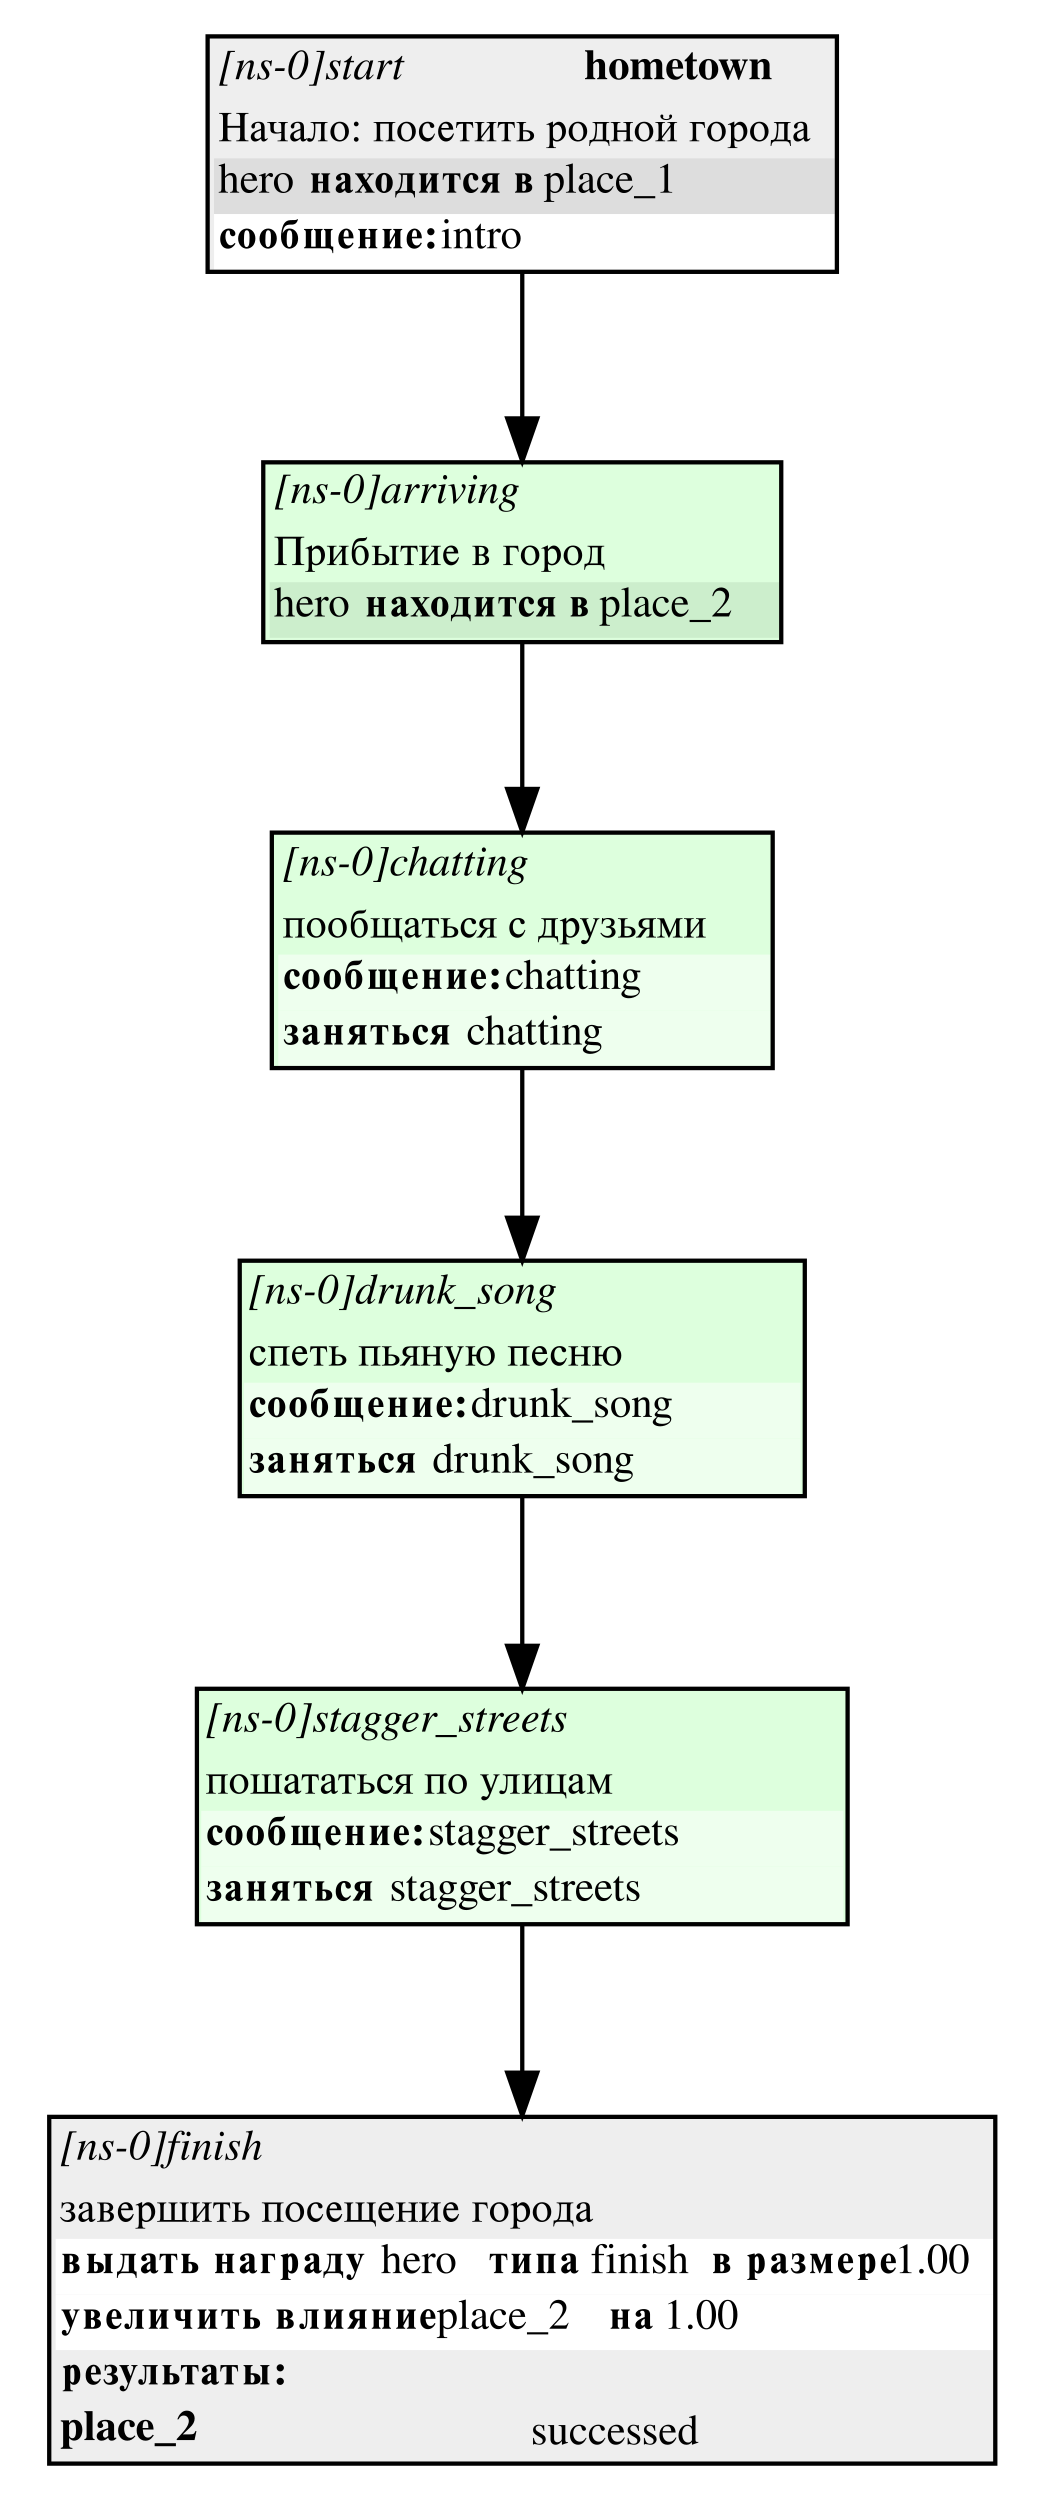
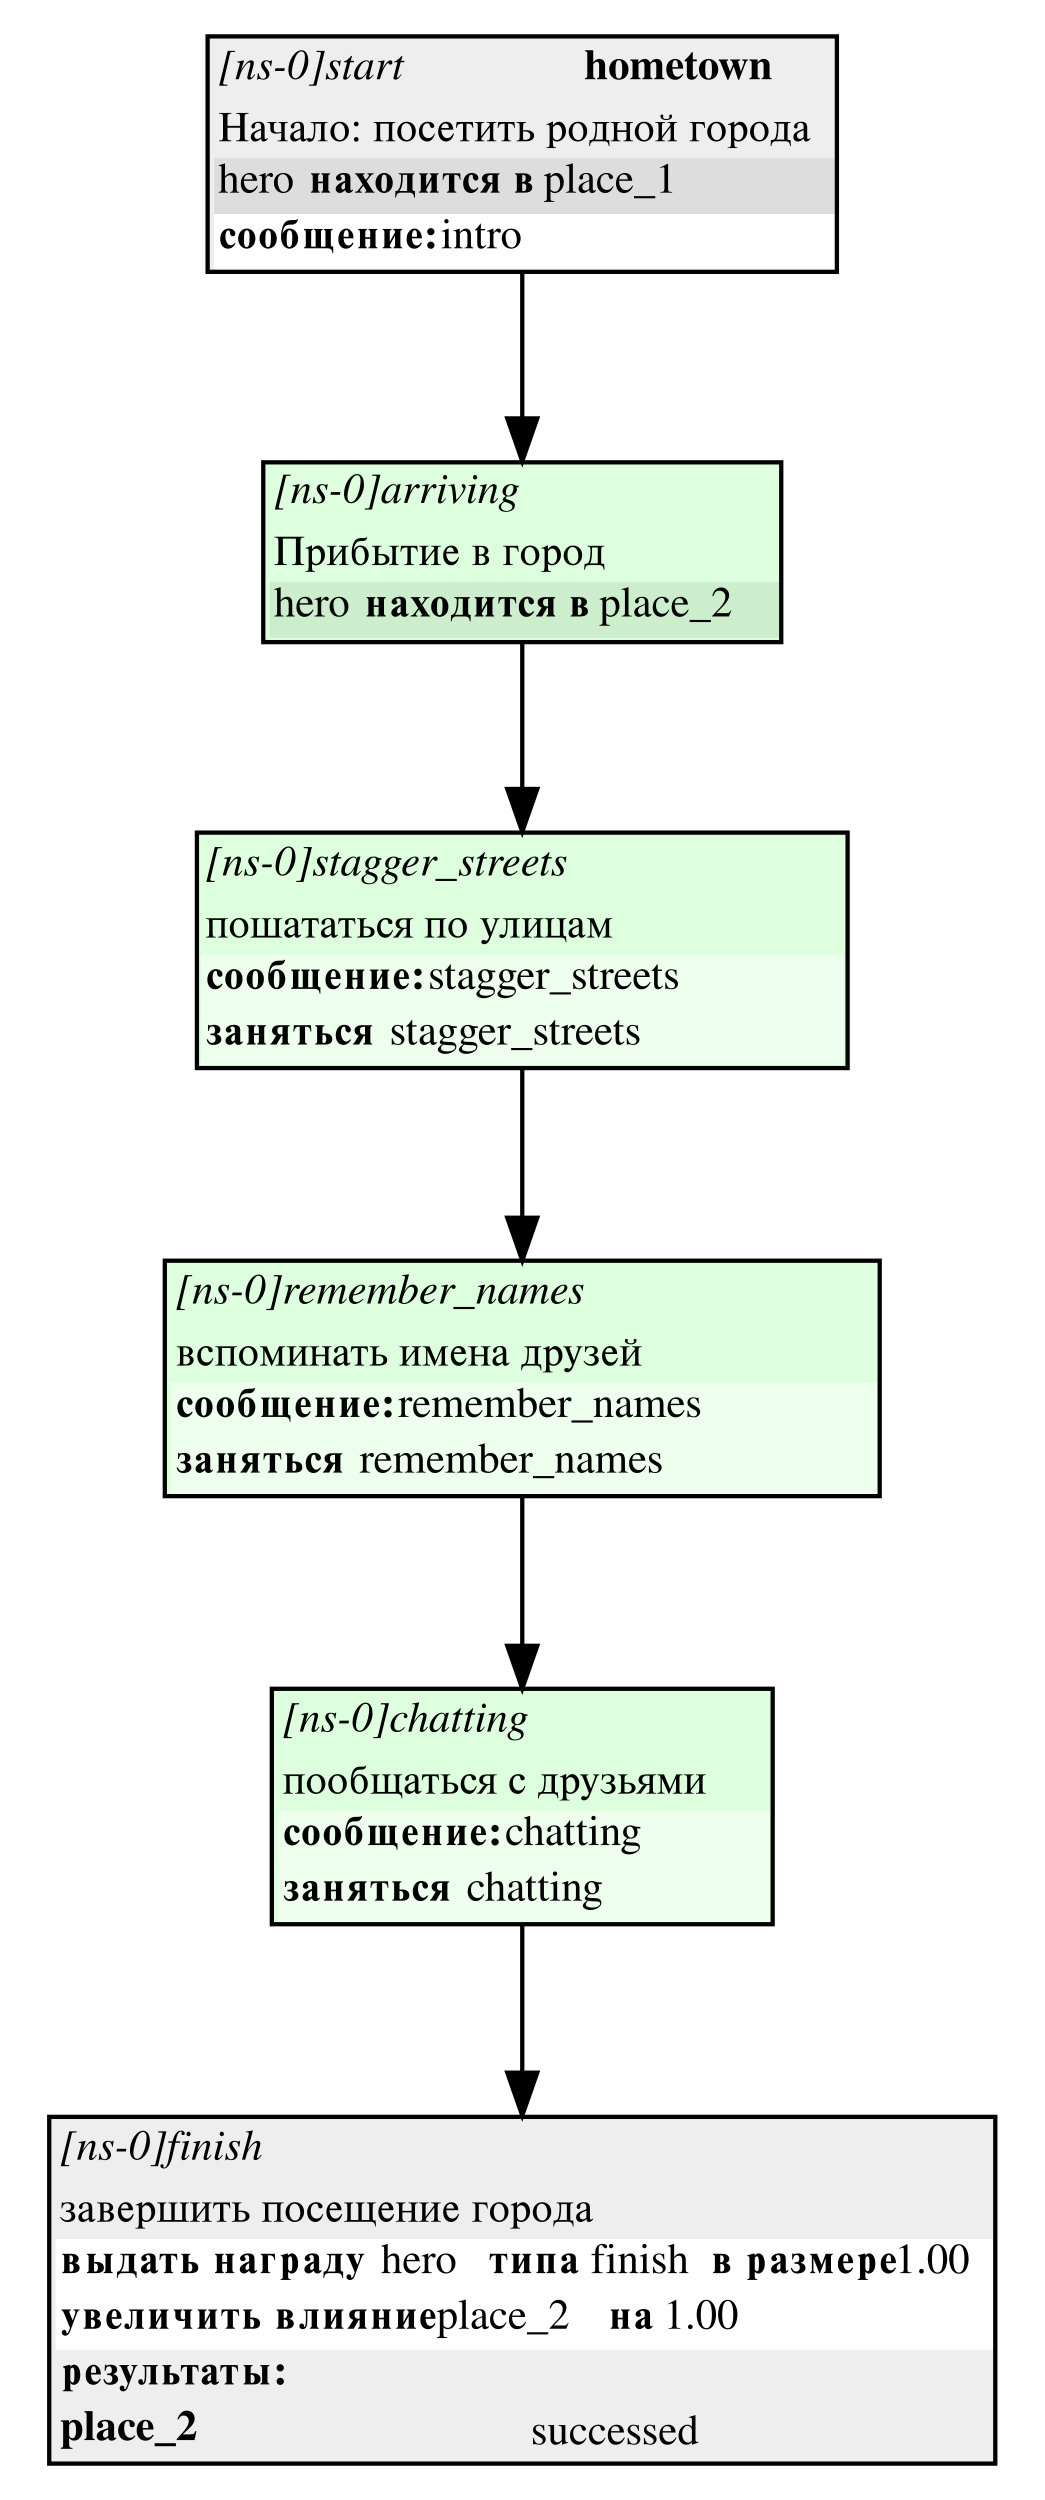
<svg xmlns="http://www.w3.org/2000/svg" width="244pt" height="584pt" viewBox="0.00 0.00 244.00 584.00">
  <g id="graph0" class="graph" transform="scale(1 1) rotate(0) translate(4 580)">
    <polygon fill="white" stroke="white" points="-4,4 -4,-580 240,-580 240,4 -4,4" />
    <g id="node1" class="node">
-       <polygon fill="#ddffdd" stroke="none" points="52,-230.5 52,-285.5 184,-285.5 184,-230.5 52,-230.5" />
-       <text text-anchor="start" x="54" y="-275.5" font-family="Times,serif" font-style="italic" font-size="10.00">[ns-0]drunk_song</text>
-       <text text-anchor="start" x="54" y="-261" font-family="Times,serif" font-size="10.00">спеть пьяную песню</text>
-       <polygon fill="#eeffee" stroke="none" points="53,-244 53,-257 183,-257 183,-244 53,-244" />
-       <text text-anchor="start" x="54" y="-249" font-family="Times,serif" font-weight="bold" font-size="10.00">сообщение:</text>
-       <text text-anchor="start" x="106" y="-249" font-family="Times,serif" font-size="10.00"> drunk_song</text>
-       <polygon fill="#eeffee" stroke="none" points="53,-231 53,-244 183,-244 183,-231 53,-231" />
-       <text text-anchor="start" x="54" y="-236" font-family="Times,serif" font-weight="bold" font-size="10.00">заняться </text>
-       <text text-anchor="start" x="97" y="-236" font-family="Times,serif" font-size="10.00">  drunk_song</text>
-       <polygon fill="none" stroke="black" points="52,-230.5 52,-285.5 184,-285.5 184,-230.5 52,-230.5" />
+       <polygon fill="#ddffdd" stroke="none" points="34.5,-230.5 34.5,-285.5 201.5,-285.5 201.5,-230.5 34.5,-230.5" />
+       <text text-anchor="start" x="37" y="-275.5" font-family="Times,serif" font-style="italic" font-size="10.00">[ns-0]remember_names</text>
+       <text text-anchor="start" x="37" y="-261" font-family="Times,serif" font-size="10.00">вспоминать имена друзей</text>
+       <polygon fill="#eeffee" stroke="none" points="36,-244 36,-257 201,-257 201,-244 36,-244" />
+       <text text-anchor="start" x="37" y="-249" font-family="Times,serif" font-weight="bold" font-size="10.00">сообщение:</text>
+       <text text-anchor="start" x="89" y="-249" font-family="Times,serif" font-size="10.00"> remember_names</text>
+       <polygon fill="#eeffee" stroke="none" points="36,-231 36,-244 201,-244 201,-231 36,-231" />
+       <text text-anchor="start" x="37" y="-236" font-family="Times,serif" font-weight="bold" font-size="10.00">заняться </text>
+       <text text-anchor="start" x="80" y="-236" font-family="Times,serif" font-size="10.00">  remember_names</text>
+       <polygon fill="none" stroke="black" points="34.5,-230.5 34.5,-285.5 201.5,-285.5 201.5,-230.5 34.5,-230.5" />
    </g>
-     <g id="node5" class="node">
-       <polygon fill="#ddffdd" stroke="none" points="42,-130.5 42,-185.5 194,-185.5 194,-130.5 42,-130.5" />
-       <text text-anchor="start" x="44" y="-175.5" font-family="Times,serif" font-style="italic" font-size="10.00">[ns-0]stagger_streets</text>
-       <text text-anchor="start" x="44" y="-161" font-family="Times,serif" font-size="10.00">пошататься по улицам</text>
-       <polygon fill="#eeffee" stroke="none" points="43,-144 43,-157 193,-157 193,-144 43,-144" />
-       <text text-anchor="start" x="44" y="-149" font-family="Times,serif" font-weight="bold" font-size="10.00">сообщение:</text>
-       <text text-anchor="start" x="96" y="-149" font-family="Times,serif" font-size="10.00"> stagger_streets</text>
-       <polygon fill="#eeffee" stroke="none" points="43,-131 43,-144 193,-144 193,-131 43,-131" />
-       <text text-anchor="start" x="44" y="-136" font-family="Times,serif" font-weight="bold" font-size="10.00">заняться </text>
-       <text text-anchor="start" x="87" y="-136" font-family="Times,serif" font-size="10.00">  stagger_streets</text>
-       <polygon fill="none" stroke="black" points="42,-130.5 42,-185.5 194,-185.5 194,-130.5 42,-130.5" />
+     <g id="node3" class="node">
+       <polygon fill="#ddffdd" stroke="none" points="59.5,-130.5 59.5,-185.5 176.5,-185.5 176.5,-130.5 59.5,-130.5" />
+       <text text-anchor="start" x="62" y="-175.5" font-family="Times,serif" font-style="italic" font-size="10.00">[ns-0]chatting</text>
+       <text text-anchor="start" x="62" y="-161" font-family="Times,serif" font-size="10.00">пообщаться с друзьями</text>
+       <polygon fill="#eeffee" stroke="none" points="61,-144 61,-157 176,-157 176,-144 61,-144" />
+       <text text-anchor="start" x="62" y="-149" font-family="Times,serif" font-weight="bold" font-size="10.00">сообщение:</text>
+       <text text-anchor="start" x="114" y="-149" font-family="Times,serif" font-size="10.00"> chatting</text>
+       <polygon fill="#eeffee" stroke="none" points="61,-131 61,-144 176,-144 176,-131 61,-131" />
+       <text text-anchor="start" x="62" y="-136" font-family="Times,serif" font-weight="bold" font-size="10.00">заняться </text>
+       <text text-anchor="start" x="105" y="-136" font-family="Times,serif" font-size="10.00">  chatting</text>
+       <polygon fill="none" stroke="black" points="59.5,-130.5 59.5,-185.5 176.5,-185.5 176.5,-130.5 59.5,-130.5" />
    </g>
-     <g id="edge1" class="edge">
+     <g id="edge4" class="edge">
      <path fill="none" stroke="black" d="M118,-230.48C118,-219.803 118,-207.309 118,-195.779" />
      <polygon fill="black" stroke="black" points="121.5,-195.541 118,-185.541 114.5,-195.541 121.5,-195.541" />
    </g>
    <g id="node2" class="node">
      <polygon fill="#eeeeee" stroke="none" points="44.5,-516.5 44.5,-571.5 191.5,-571.5 191.5,-516.5 44.5,-516.5" />
      <text text-anchor="start" x="47" y="-561.5" font-family="Times,serif" font-style="italic" font-size="10.00">[ns-0]start</text>
      <text text-anchor="start" x="132.5" y="-561.5" font-family="Times,serif" font-weight="bold" font-size="10.00">hometown</text>
      <text text-anchor="start" x="47" y="-547" font-family="Times,serif" font-size="10.00">Начало: посетить родной города</text>
      <polygon fill="#dddddd" stroke="none" points="46,-530 46,-543 191,-543 191,-530 46,-530" />
      <text text-anchor="start" x="47" y="-535" font-family="Times,serif" font-size="10.00">hero </text>
      <text text-anchor="start" x="68" y="-535" font-family="Times,serif" font-weight="bold" font-size="10.00">находится в</text>
      <text text-anchor="start" x="123" y="-535" font-family="Times,serif" font-size="10.00"> place_1</text>
      <polygon fill="#ffffff" stroke="none" points="46,-517 46,-530 191,-530 191,-517 46,-517" />
      <text text-anchor="start" x="47" y="-522" font-family="Times,serif" font-weight="bold" font-size="10.00">сообщение:</text>
      <text text-anchor="start" x="99" y="-522" font-family="Times,serif" font-size="10.00"> intro</text>
      <polygon fill="none" stroke="black" points="44.5,-516.5 44.5,-571.5 191.5,-571.5 191.5,-516.5 44.5,-516.5" />
    </g>
    <g id="node6" class="node">
      <polygon fill="#ddffdd" stroke="none" points="57.5,-430 57.5,-472 178.5,-472 178.5,-430 57.5,-430" />
      <text text-anchor="start" x="60" y="-462.5" font-family="Times,serif" font-style="italic" font-size="10.00">[ns-0]arriving</text>
      <text text-anchor="start" x="60" y="-448" font-family="Times,serif" font-size="10.00">Прибытие в город</text>
      <polygon fill="#cceecc" stroke="none" points="59,-431 59,-444 178,-444 178,-431 59,-431" />
      <text text-anchor="start" x="60" y="-436" font-family="Times,serif" font-size="10.00">hero </text>
      <text text-anchor="start" x="81" y="-436" font-family="Times,serif" font-weight="bold" font-size="10.00">находится в</text>
      <text text-anchor="start" x="136" y="-436" font-family="Times,serif" font-size="10.00"> place_2</text>
      <polygon fill="none" stroke="black" points="57.5,-430 57.5,-472 178.5,-472 178.5,-430 57.5,-430" />
    </g>
-     <g id="edge4" class="edge">
+     <g id="edge3" class="edge">
      <path fill="none" stroke="black" d="M118,-516.189C118,-505.542 118,-493.241 118,-482.275" />
      <polygon fill="black" stroke="black" points="121.5,-482.266 118,-472.266 114.5,-482.267 121.5,-482.266" />
-     </g>
-     <g id="node3" class="node">
-       <polygon fill="#ddffdd" stroke="none" points="59.5,-330.5 59.5,-385.5 176.5,-385.5 176.5,-330.5 59.5,-330.5" />
-       <text text-anchor="start" x="62" y="-375.5" font-family="Times,serif" font-style="italic" font-size="10.00">[ns-0]chatting</text>
-       <text text-anchor="start" x="62" y="-361" font-family="Times,serif" font-size="10.00">пообщаться с друзьями</text>
-       <polygon fill="#eeffee" stroke="none" points="61,-344 61,-357 176,-357 176,-344 61,-344" />
-       <text text-anchor="start" x="62" y="-349" font-family="Times,serif" font-weight="bold" font-size="10.00">сообщение:</text>
-       <text text-anchor="start" x="114" y="-349" font-family="Times,serif" font-size="10.00"> chatting</text>
-       <polygon fill="#eeffee" stroke="none" points="61,-331 61,-344 176,-344 176,-331 61,-331" />
-       <text text-anchor="start" x="62" y="-336" font-family="Times,serif" font-weight="bold" font-size="10.00">заняться </text>
-       <text text-anchor="start" x="105" y="-336" font-family="Times,serif" font-size="10.00">  chatting</text>
-       <polygon fill="none" stroke="black" points="59.5,-330.5 59.5,-385.5 176.5,-385.5 176.5,-330.5 59.5,-330.5" />
-     </g>
-     <g id="edge5" class="edge">
-       <path fill="none" stroke="black" d="M118,-330.48C118,-319.803 118,-307.309 118,-295.779" />
-       <polygon fill="black" stroke="black" points="121.5,-295.541 118,-285.541 114.5,-295.541 121.5,-295.541" />
    </g>
    <g id="node4" class="node">
      <polygon fill="#eeeeee" stroke="none" points="7.5,-4.5 7.5,-85.5 228.5,-85.5 228.5,-4.5 7.5,-4.5" />
      <text text-anchor="start" x="10" y="-75.5" font-family="Times,serif" font-style="italic" font-size="10.00">[ns-0]finish</text>
      <text text-anchor="start" x="10" y="-61" font-family="Times,serif" font-size="10.00">завершить посещение города</text>
      <polygon fill="#ffffff" stroke="none" points="9,-44 9,-57 228,-57 228,-44 9,-44" />
      <text text-anchor="start" x="10" y="-49" font-family="Times,serif" font-weight="bold" font-size="10.00">выдать награду </text>
      <text text-anchor="start" x="85" y="-49" font-family="Times,serif" font-size="10.00">  hero </text>
      <text text-anchor="start" x="110" y="-49" font-family="Times,serif" font-weight="bold" font-size="10.00">типа </text>
      <text text-anchor="start" x="134" y="-49" font-family="Times,serif" font-size="10.00"> finish </text>
      <text text-anchor="start" x="162" y="-49" font-family="Times,serif" font-weight="bold" font-size="10.00">в размере</text>
      <text text-anchor="start" x="205" y="-49" font-family="Times,serif" font-size="10.00"> 1.00</text>
      <polygon fill="#ffffff" stroke="none" points="9,-31 9,-44 228,-44 228,-31 9,-31" />
      <text text-anchor="start" x="10" y="-36" font-family="Times,serif" font-weight="bold" font-size="10.00">увеличить влияние </text>
      <text text-anchor="start" x="98" y="-36" font-family="Times,serif" font-size="10.00">  place_2 </text>
      <text text-anchor="start" x="138" y="-36" font-family="Times,serif" font-weight="bold" font-size="10.00">на </text>
      <text text-anchor="start" x="151" y="-36" font-family="Times,serif" font-size="10.00"> 1.00</text>
      <polygon fill="#eeeeee" stroke="none" points="9,-18 9,-31 228,-31 228,-18 9,-18" />
      <text text-anchor="start" x="10" y="-23" font-family="Times,serif" font-weight="bold" font-size="10.00">результаты:</text>
      <text text-anchor="start" x="10" y="-10" font-family="Times,serif" font-weight="bold" font-size="10.00">place_2</text>
      <text text-anchor="start" x="120" y="-9" font-family="Times,serif" font-size="10.00">successed</text>
      <polygon fill="none" stroke="black" points="7.5,-4.5 7.5,-85.5 228.5,-85.5 228.5,-4.5 7.5,-4.5" />
    </g>
-     <g id="edge2" class="edge">
+     <g id="edge5" class="edge">
      <path fill="none" stroke="black" d="M118,-130.413C118,-120.095 118,-107.927 118,-96.09" />
      <polygon fill="black" stroke="black" points="121.5,-95.829 118,-85.829 114.5,-95.829 121.5,-95.829" />
    </g>
-     <g id="edge3" class="edge">
+     <g id="node5" class="node">
+       <polygon fill="#ddffdd" stroke="none" points="42,-330.5 42,-385.5 194,-385.5 194,-330.5 42,-330.5" />
+       <text text-anchor="start" x="44" y="-375.5" font-family="Times,serif" font-style="italic" font-size="10.00">[ns-0]stagger_streets</text>
+       <text text-anchor="start" x="44" y="-361" font-family="Times,serif" font-size="10.00">пошататься по улицам</text>
+       <polygon fill="#eeffee" stroke="none" points="43,-344 43,-357 193,-357 193,-344 43,-344" />
+       <text text-anchor="start" x="44" y="-349" font-family="Times,serif" font-weight="bold" font-size="10.00">сообщение:</text>
+       <text text-anchor="start" x="96" y="-349" font-family="Times,serif" font-size="10.00"> stagger_streets</text>
+       <polygon fill="#eeffee" stroke="none" points="43,-331 43,-344 193,-344 193,-331 43,-331" />
+       <text text-anchor="start" x="44" y="-336" font-family="Times,serif" font-weight="bold" font-size="10.00">заняться </text>
+       <text text-anchor="start" x="87" y="-336" font-family="Times,serif" font-size="10.00">  stagger_streets</text>
+       <polygon fill="none" stroke="black" points="42,-330.5 42,-385.5 194,-385.5 194,-330.5 42,-330.5" />
+     </g>
+     <g id="edge2" class="edge">
+       <path fill="none" stroke="black" d="M118,-330.48C118,-319.803 118,-307.309 118,-295.779" />
+       <polygon fill="black" stroke="black" points="121.5,-295.541 118,-285.541 114.5,-295.541 121.5,-295.541" />
+     </g>
+     <g id="edge1" class="edge">
      <path fill="none" stroke="black" d="M118,-429.804C118,-419.862 118,-407.556 118,-396.007" />
      <polygon fill="black" stroke="black" points="121.5,-395.703 118,-385.703 114.5,-395.703 121.5,-395.703" />
    </g>
  </g>
</svg>
